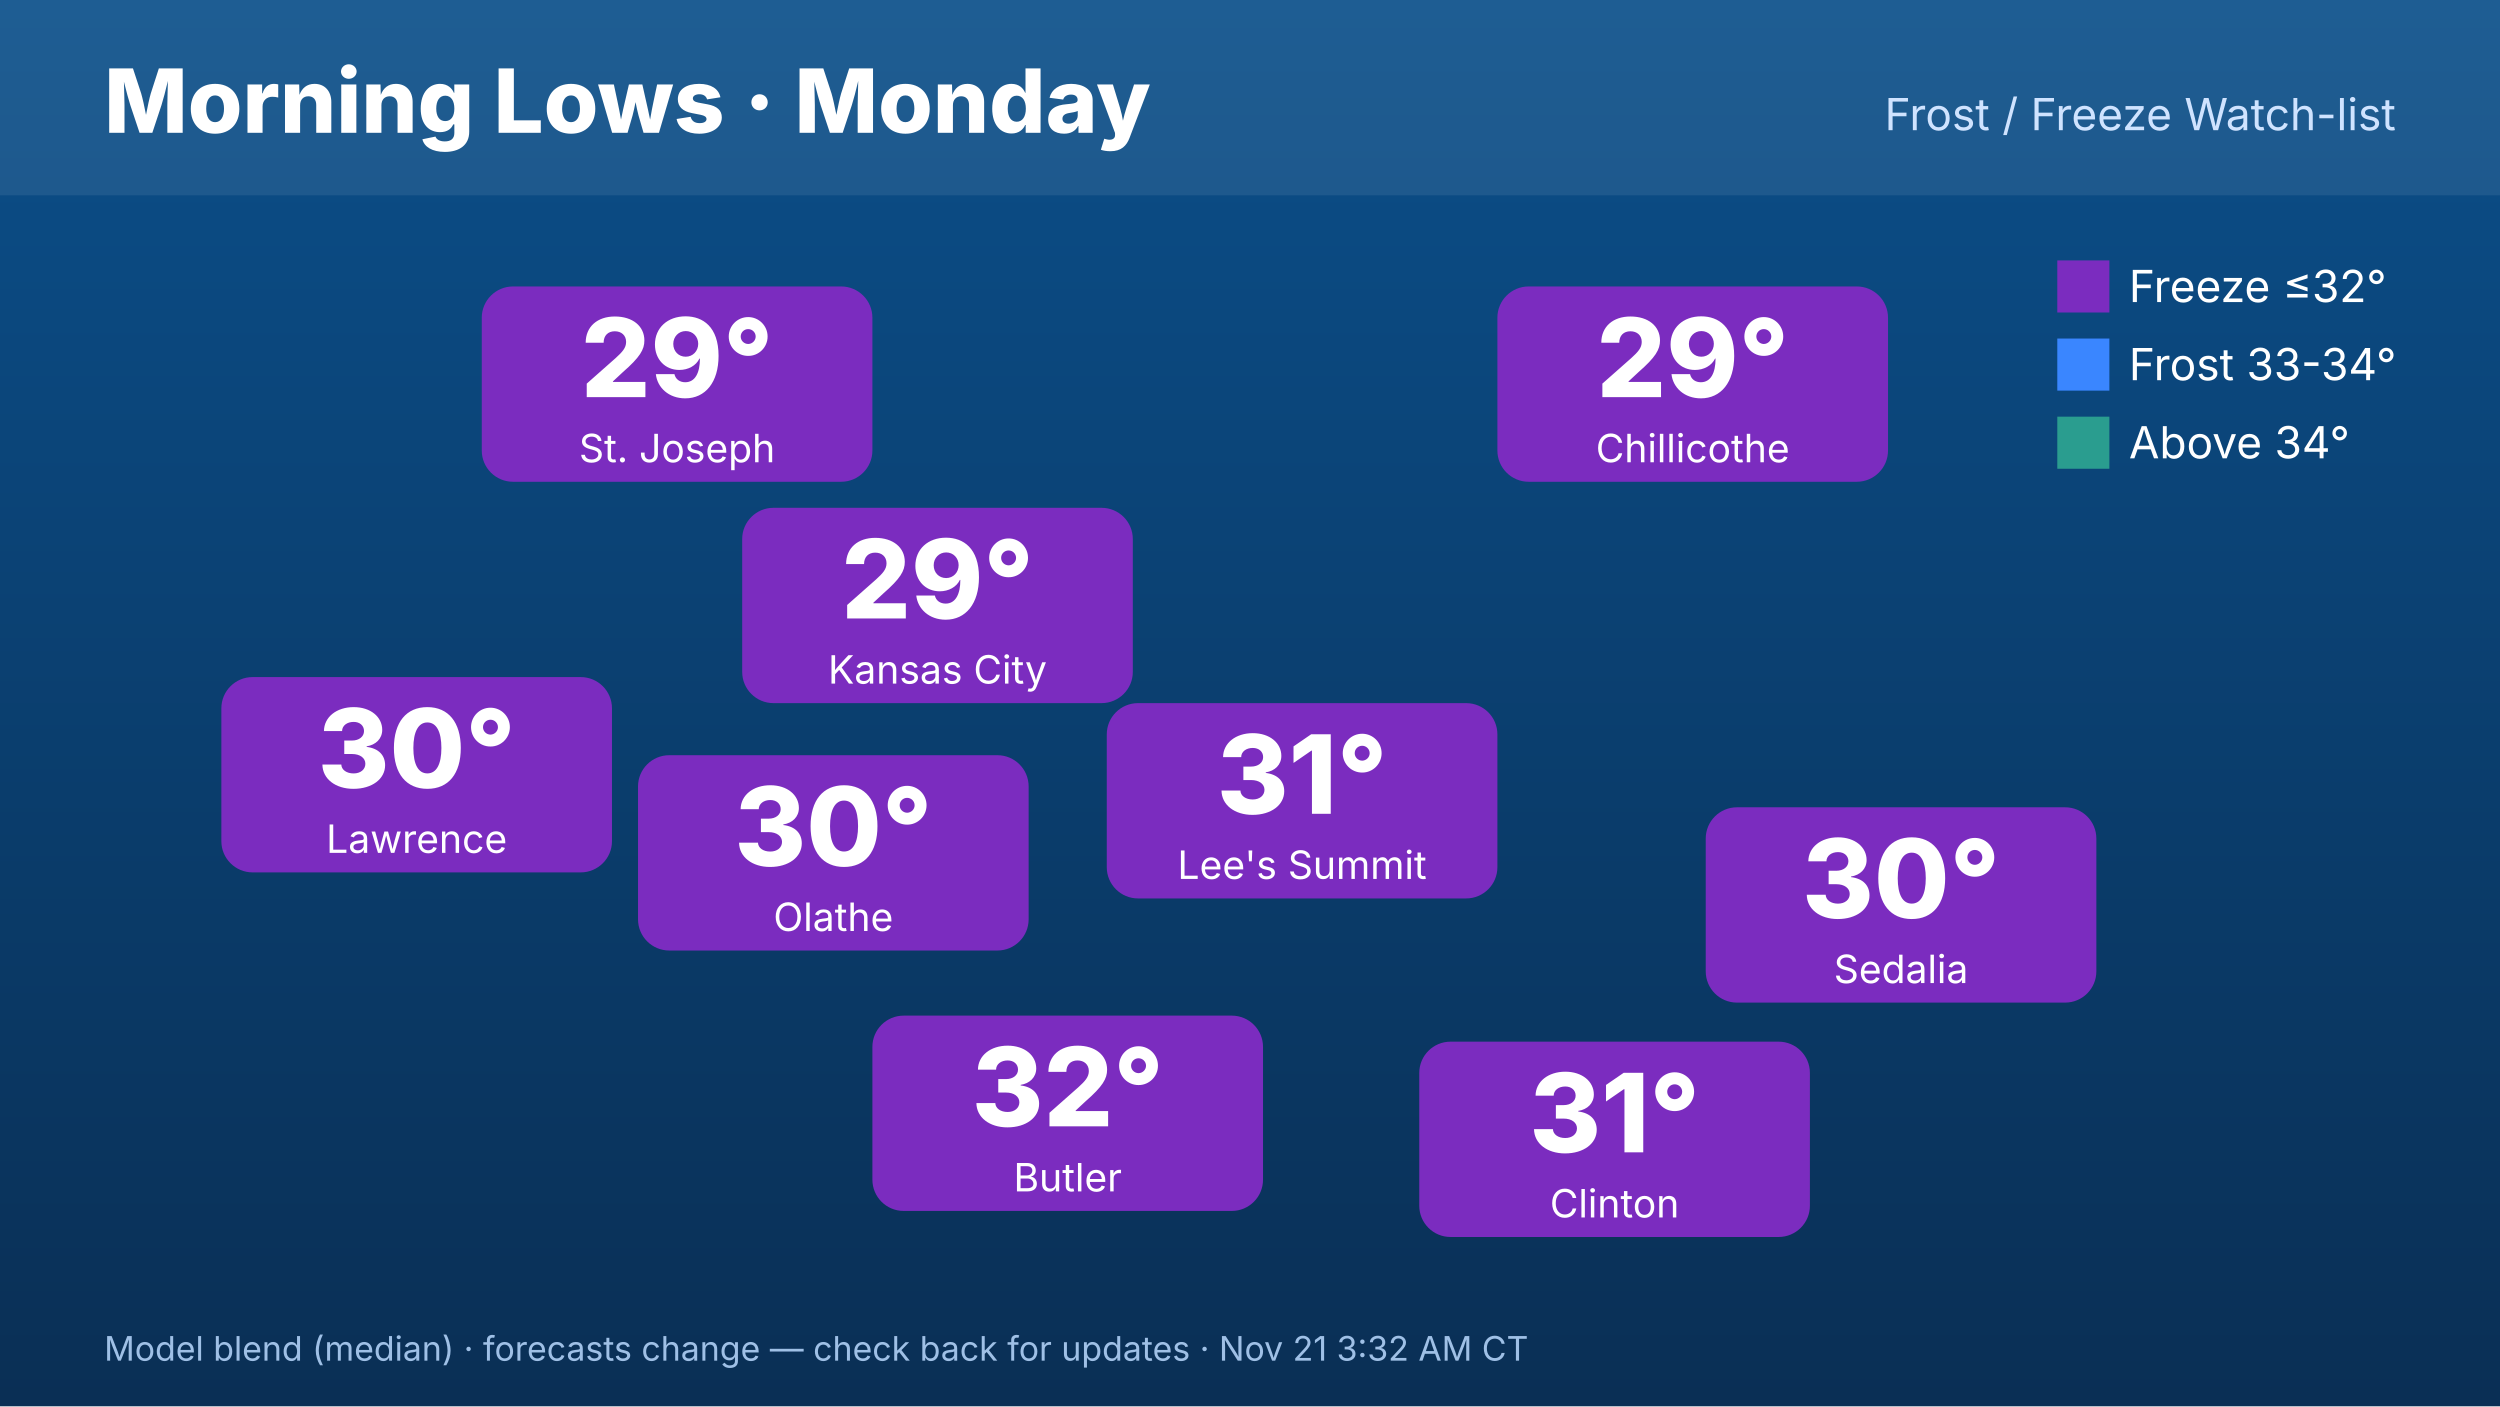
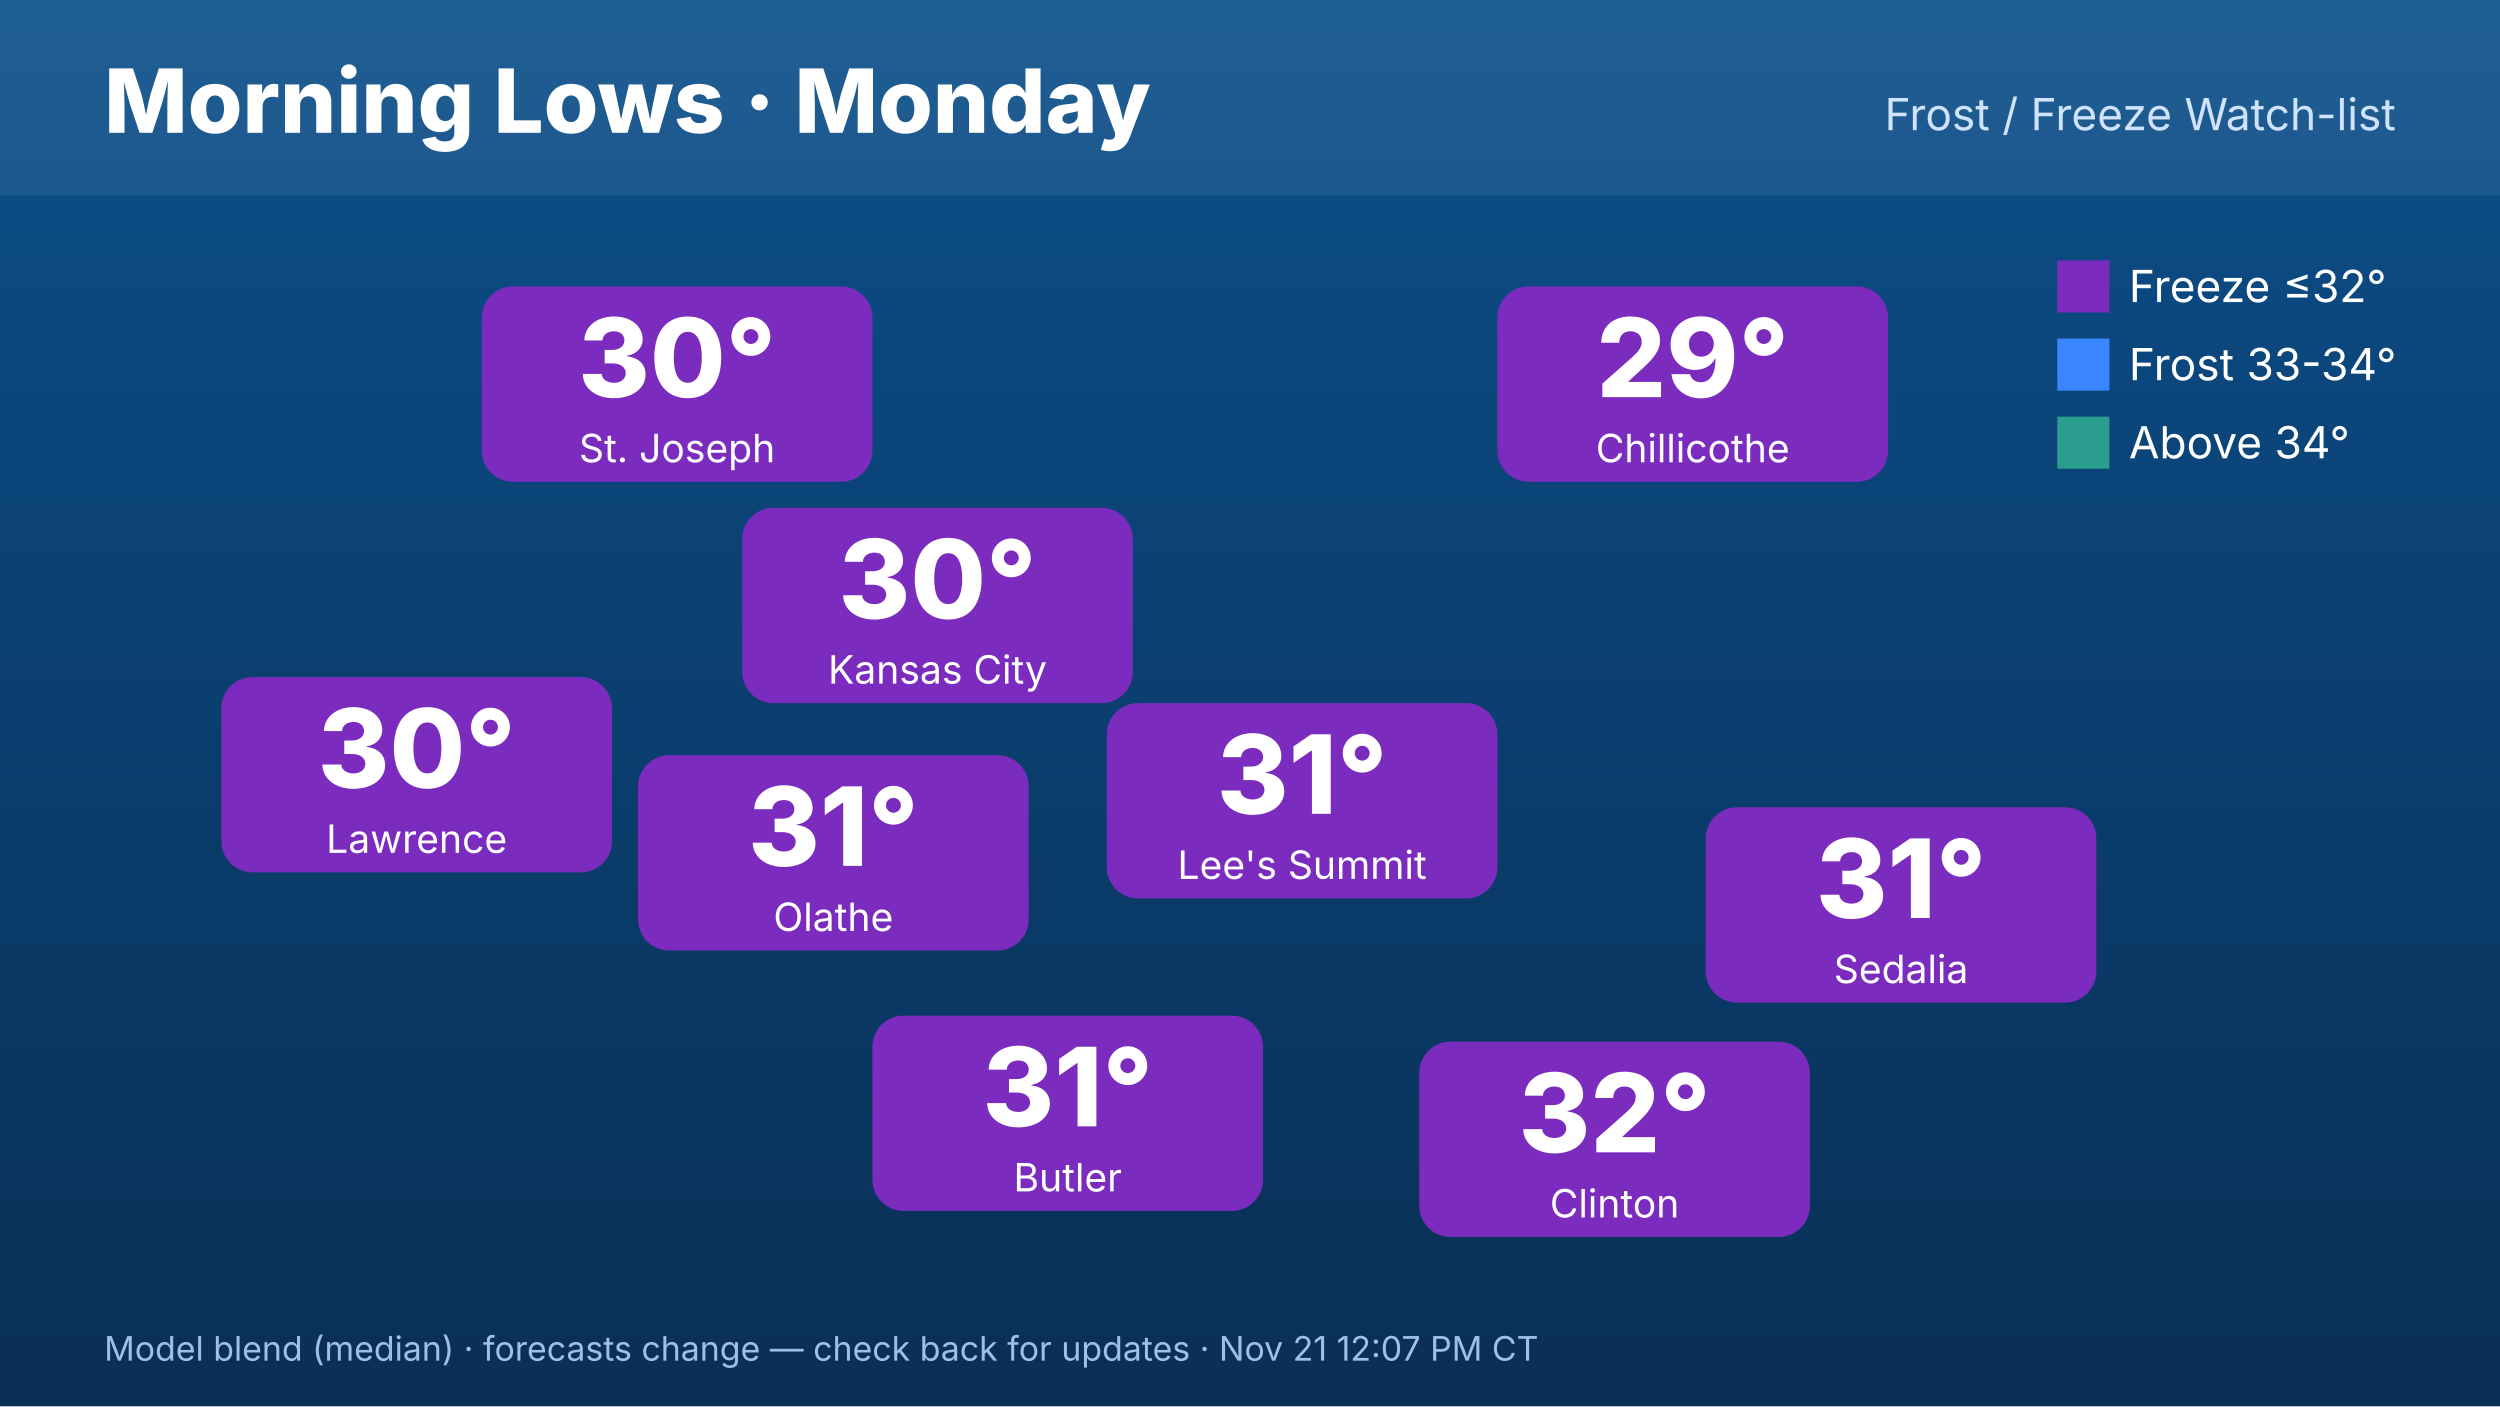
<svg xmlns="http://www.w3.org/2000/svg" width="1920" height="1080" viewBox="0 0 1920 1080" font-family="Inter,Helvetica,Arial,sans-serif">
  <defs>
    <linearGradient id="bg" x1="0" y1="0" x2="0" y2="1">
      <stop offset="0" stop-color="#0b4f8a" />
      <stop offset="1" stop-color="#0a2f55" />
    </linearGradient>
  </defs>
  <rect width="1920" height="1080" fill="url(#bg)" />
  <rect x="0" y="0" width="1920" height="150" fill="#ffffff" opacity=".08" />
  <text x="80" y="102" font-size="68" font-weight="800" fill="#fff">Morning Lows · Monday</text>
  <text x="1840" y="100" font-size="34" fill="#cfe3ff" text-anchor="end">Frost / Freeze Watch-list</text>
  <rect x="570" y="390" width="300" height="150" rx="24" fill="#7b2cbf" />
-   <text x="720" y="475" font-size="84" font-weight="800" fill="#fff" text-anchor="middle">29°</text>
+   <text x="720" y="475" font-size="84" font-weight="800" fill="#fff" text-anchor="middle">30°</text>
  <text x="720" y="525" font-size="30" fill="#fff" text-anchor="middle">Kansas City</text>
  <rect x="370" y="220" width="300" height="150" rx="24" fill="#7b2cbf" />
-   <text x="520" y="305" font-size="84" font-weight="800" fill="#fff" text-anchor="middle">29°</text>
+   <text x="520" y="305" font-size="84" font-weight="800" fill="#fff" text-anchor="middle">30°</text>
  <text x="520" y="355" font-size="30" fill="#fff" text-anchor="middle">St. Joseph</text>
  <rect x="170" y="520" width="300" height="150" rx="24" fill="#7b2cbf" />
  <text x="320" y="605" font-size="84" font-weight="800" fill="#fff" text-anchor="middle">30°</text>
  <text x="320" y="655" font-size="30" fill="#fff" text-anchor="middle">Lawrence</text>
  <rect x="1150" y="220" width="300" height="150" rx="24" fill="#7b2cbf" />
  <text x="1300" y="305" font-size="84" font-weight="800" fill="#fff" text-anchor="middle">29°</text>
  <text x="1300" y="355" font-size="30" fill="#fff" text-anchor="middle">Chillicothe</text>
  <rect x="1310" y="620" width="300" height="150" rx="24" fill="#7b2cbf" />
-   <text x="1460" y="705" font-size="84" font-weight="800" fill="#fff" text-anchor="middle">30°</text>
+   <text x="1460" y="705" font-size="84" font-weight="800" fill="#fff" text-anchor="middle">31°</text>
  <text x="1460" y="755" font-size="30" fill="#fff" text-anchor="middle">Sedalia</text>
  <rect x="1090" y="800" width="300" height="150" rx="24" fill="#7b2cbf" />
-   <text x="1240" y="885" font-size="84" font-weight="800" fill="#fff" text-anchor="middle">31°</text>
+   <text x="1240" y="885" font-size="84" font-weight="800" fill="#fff" text-anchor="middle">32°</text>
  <text x="1240" y="935" font-size="30" fill="#fff" text-anchor="middle">Clinton</text>
  <rect x="670" y="780" width="300" height="150" rx="24" fill="#7b2cbf" />
-   <text x="820" y="865" font-size="84" font-weight="800" fill="#fff" text-anchor="middle">32°</text>
+   <text x="820" y="865" font-size="84" font-weight="800" fill="#fff" text-anchor="middle">31°</text>
  <text x="820" y="915" font-size="30" fill="#fff" text-anchor="middle">Butler</text>
  <rect x="490" y="580" width="300" height="150" rx="24" fill="#7b2cbf" />
-   <text x="640" y="665" font-size="84" font-weight="800" fill="#fff" text-anchor="middle">30°</text>
+   <text x="640" y="665" font-size="84" font-weight="800" fill="#fff" text-anchor="middle">31°</text>
  <text x="640" y="715" font-size="30" fill="#fff" text-anchor="middle">Olathe</text>
  <rect x="850" y="540" width="300" height="150" rx="24" fill="#7b2cbf" />
  <text x="1000" y="625" font-size="84" font-weight="800" fill="#fff" text-anchor="middle">31°</text>
  <text x="1000" y="675" font-size="30" fill="#fff" text-anchor="middle">Lee's Summit</text>
  <g font-size="34" fill="#fff">
    <rect x="1580" y="200" width="40" height="40" fill="#7b2cbf" />
    <text x="1635" y="232">Freeze ≤32°</text>
    <rect x="1580" y="260" width="40" height="40" fill="#3a86ff" />
    <text x="1635" y="292">Frost 33-34°</text>
    <rect x="1580" y="320" width="40" height="40" fill="#2a9d8f" />
    <text x="1635" y="352">Above 34°</text>
  </g>
-   <text x="80" y="1045" font-size="26" fill="#9fc0e6">Model blend (median) · forecasts change — check back for updates · Nov 21 3:32 AM CT</text>
+   <text x="80" y="1045" font-size="26" fill="#9fc0e6">Model blend (median) · forecasts change — check back for updates · Nov 21 12:07 PM CT</text>
</svg>
